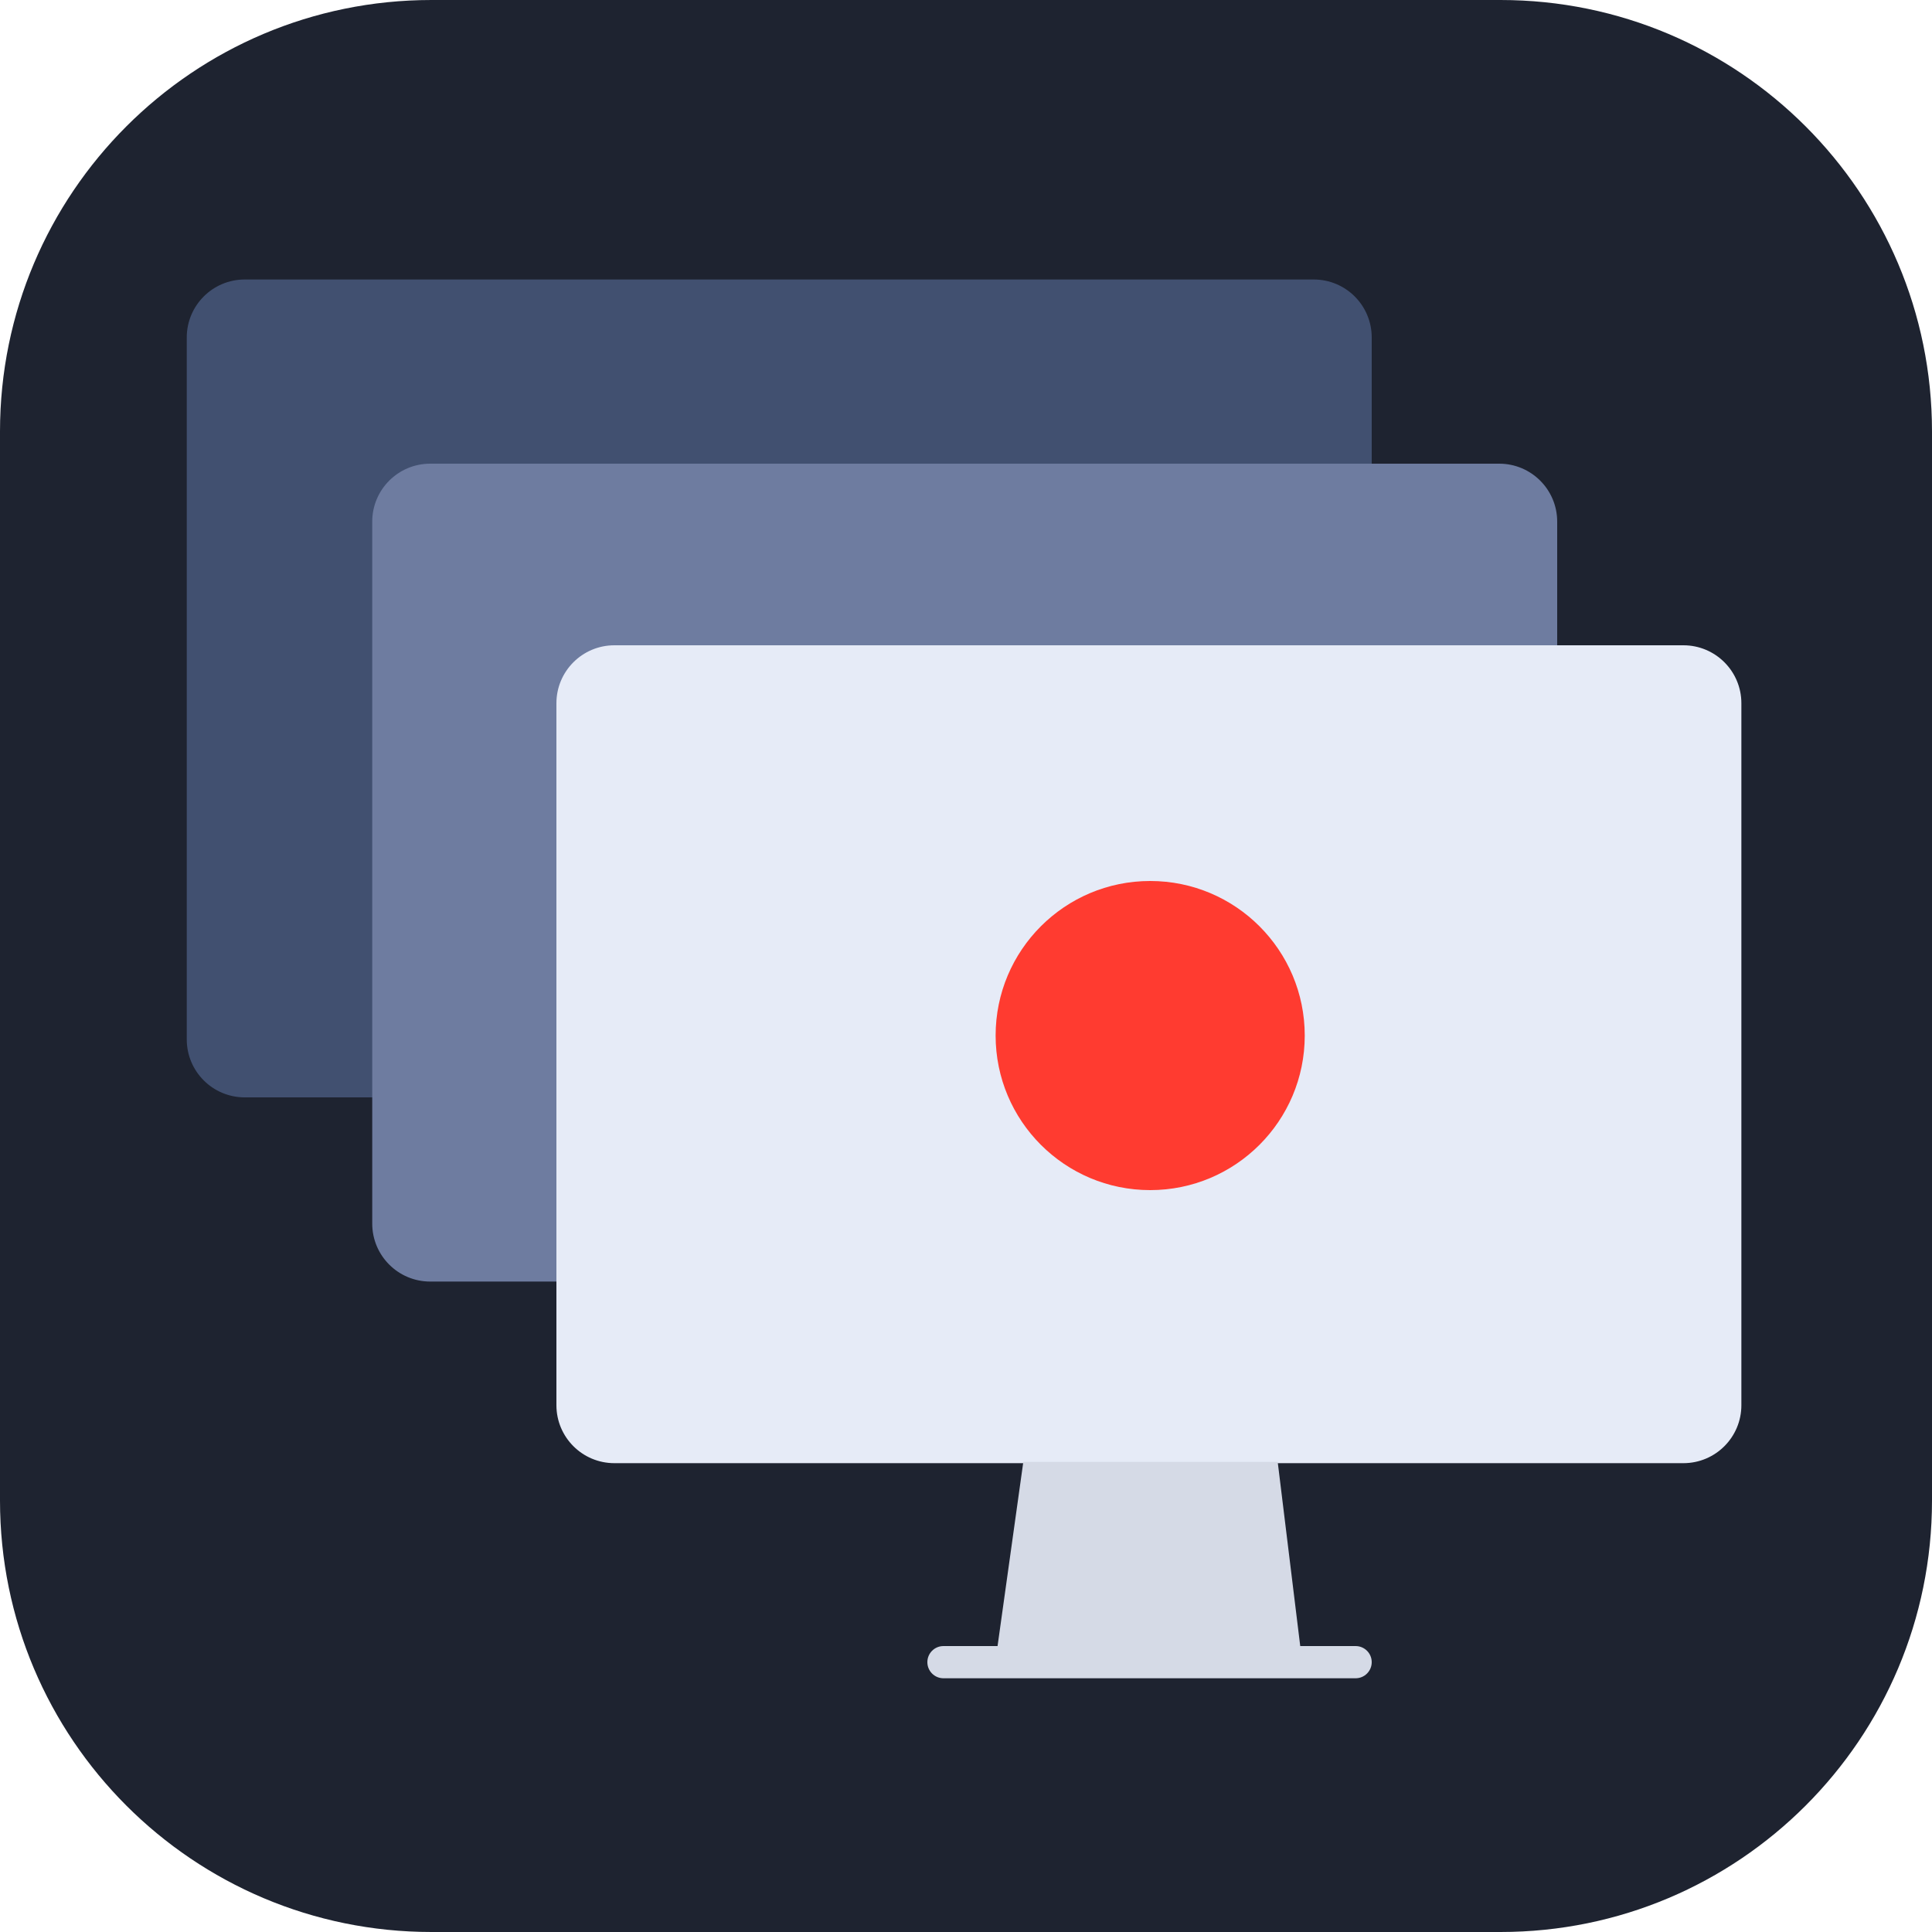
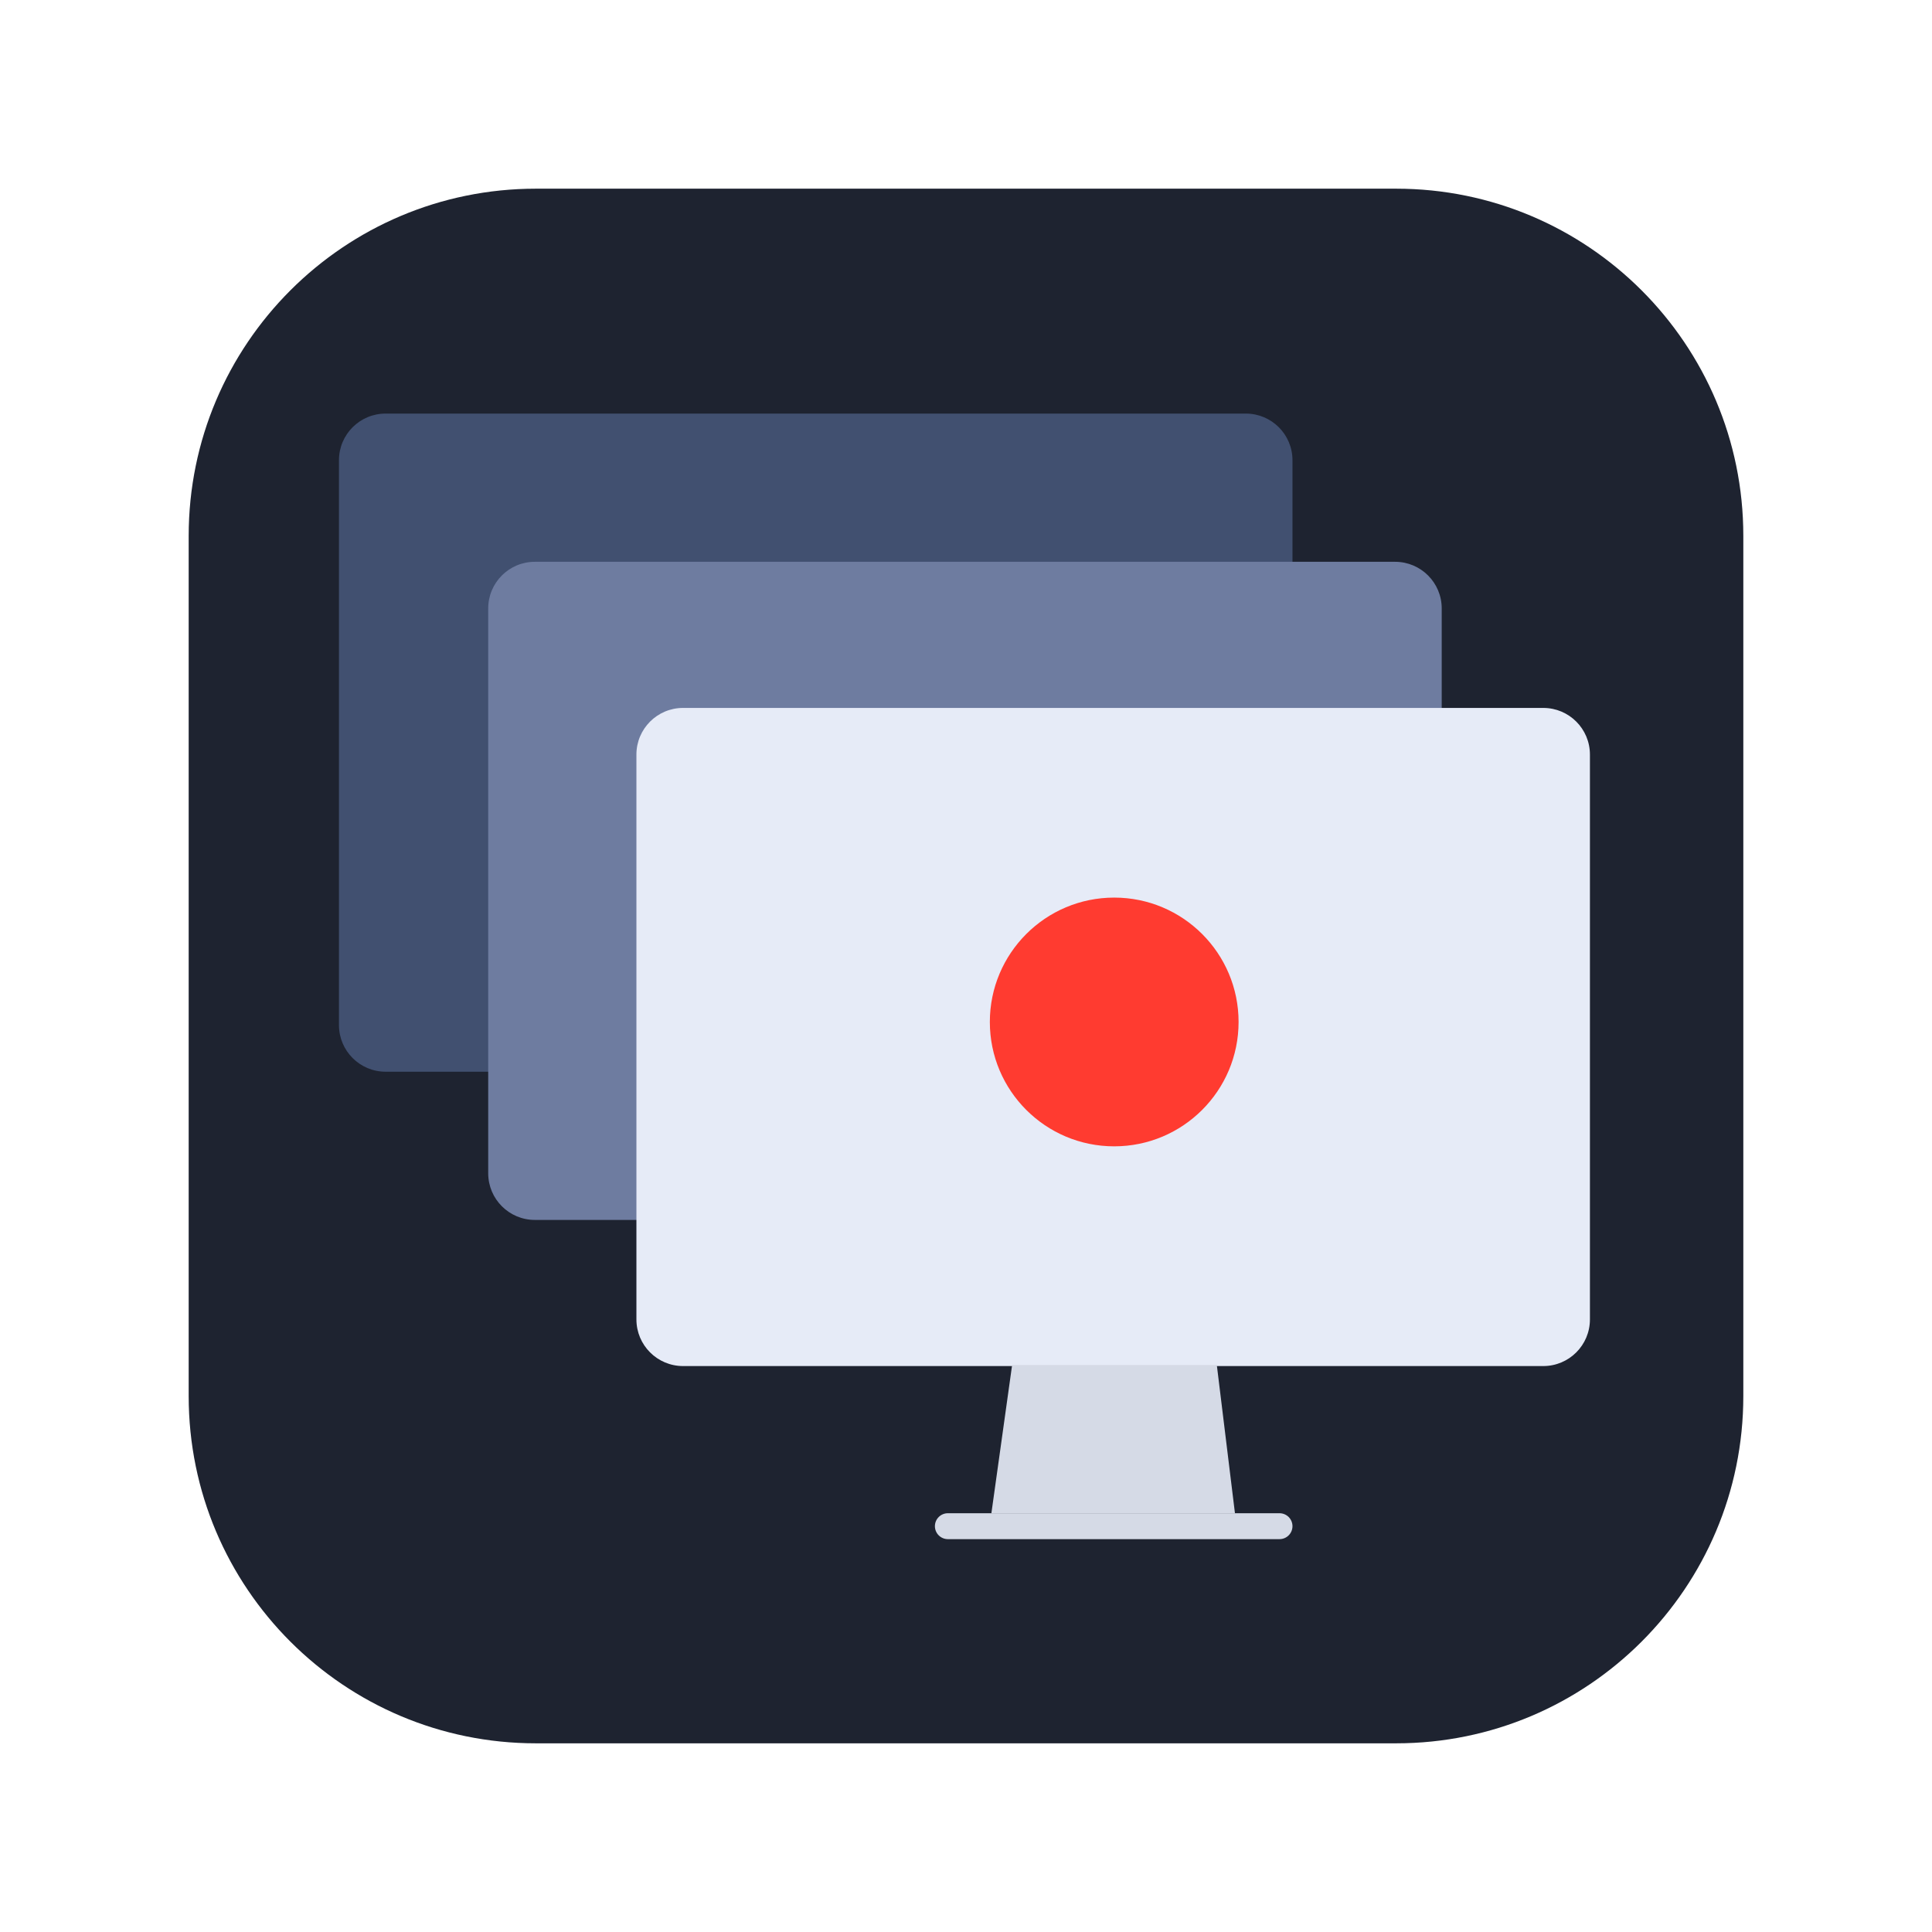
- <svg xmlns="http://www.w3.org/2000/svg" width="1024" height="1024" viewBox="0 0 300 300" role="img">
+ <svg xmlns="http://www.w3.org/2000/svg" width="1024" height="1024" viewBox="-36.41 -36.41 372.82 372.82" role="img">
  <g id="tile">
    <rect x="0" y="0" width="300" height="300" rx="67" fill="#1E2330" />
  </g>
  <g id="displays">
    <rect id="display-back" x="29" y="43.4" width="184" height="127" rx="9" fill="#415070" />
    <rect id="display-middle" x="57.8" y="72" width="184" height="127" rx="9" fill="#6E7CA0" />
    <g id="display-front">
      <rect x="86.4" y="100.2" width="184" height="127" rx="9" fill="#E6EBF7" />
      <path d="M158.9 227 L198.4 227 L201.9 255.6 L154.9 255.6 Z" fill="#D5DAE6" />
      <rect x="144" y="255.6" width="69" height="5" rx="2.5" fill="#D5DAE6" />
    </g>
  </g>
  <g id="dot">
    <circle cx="178.6" cy="160.8" r="24" fill="#FF3B30" />
  </g>
</svg>
